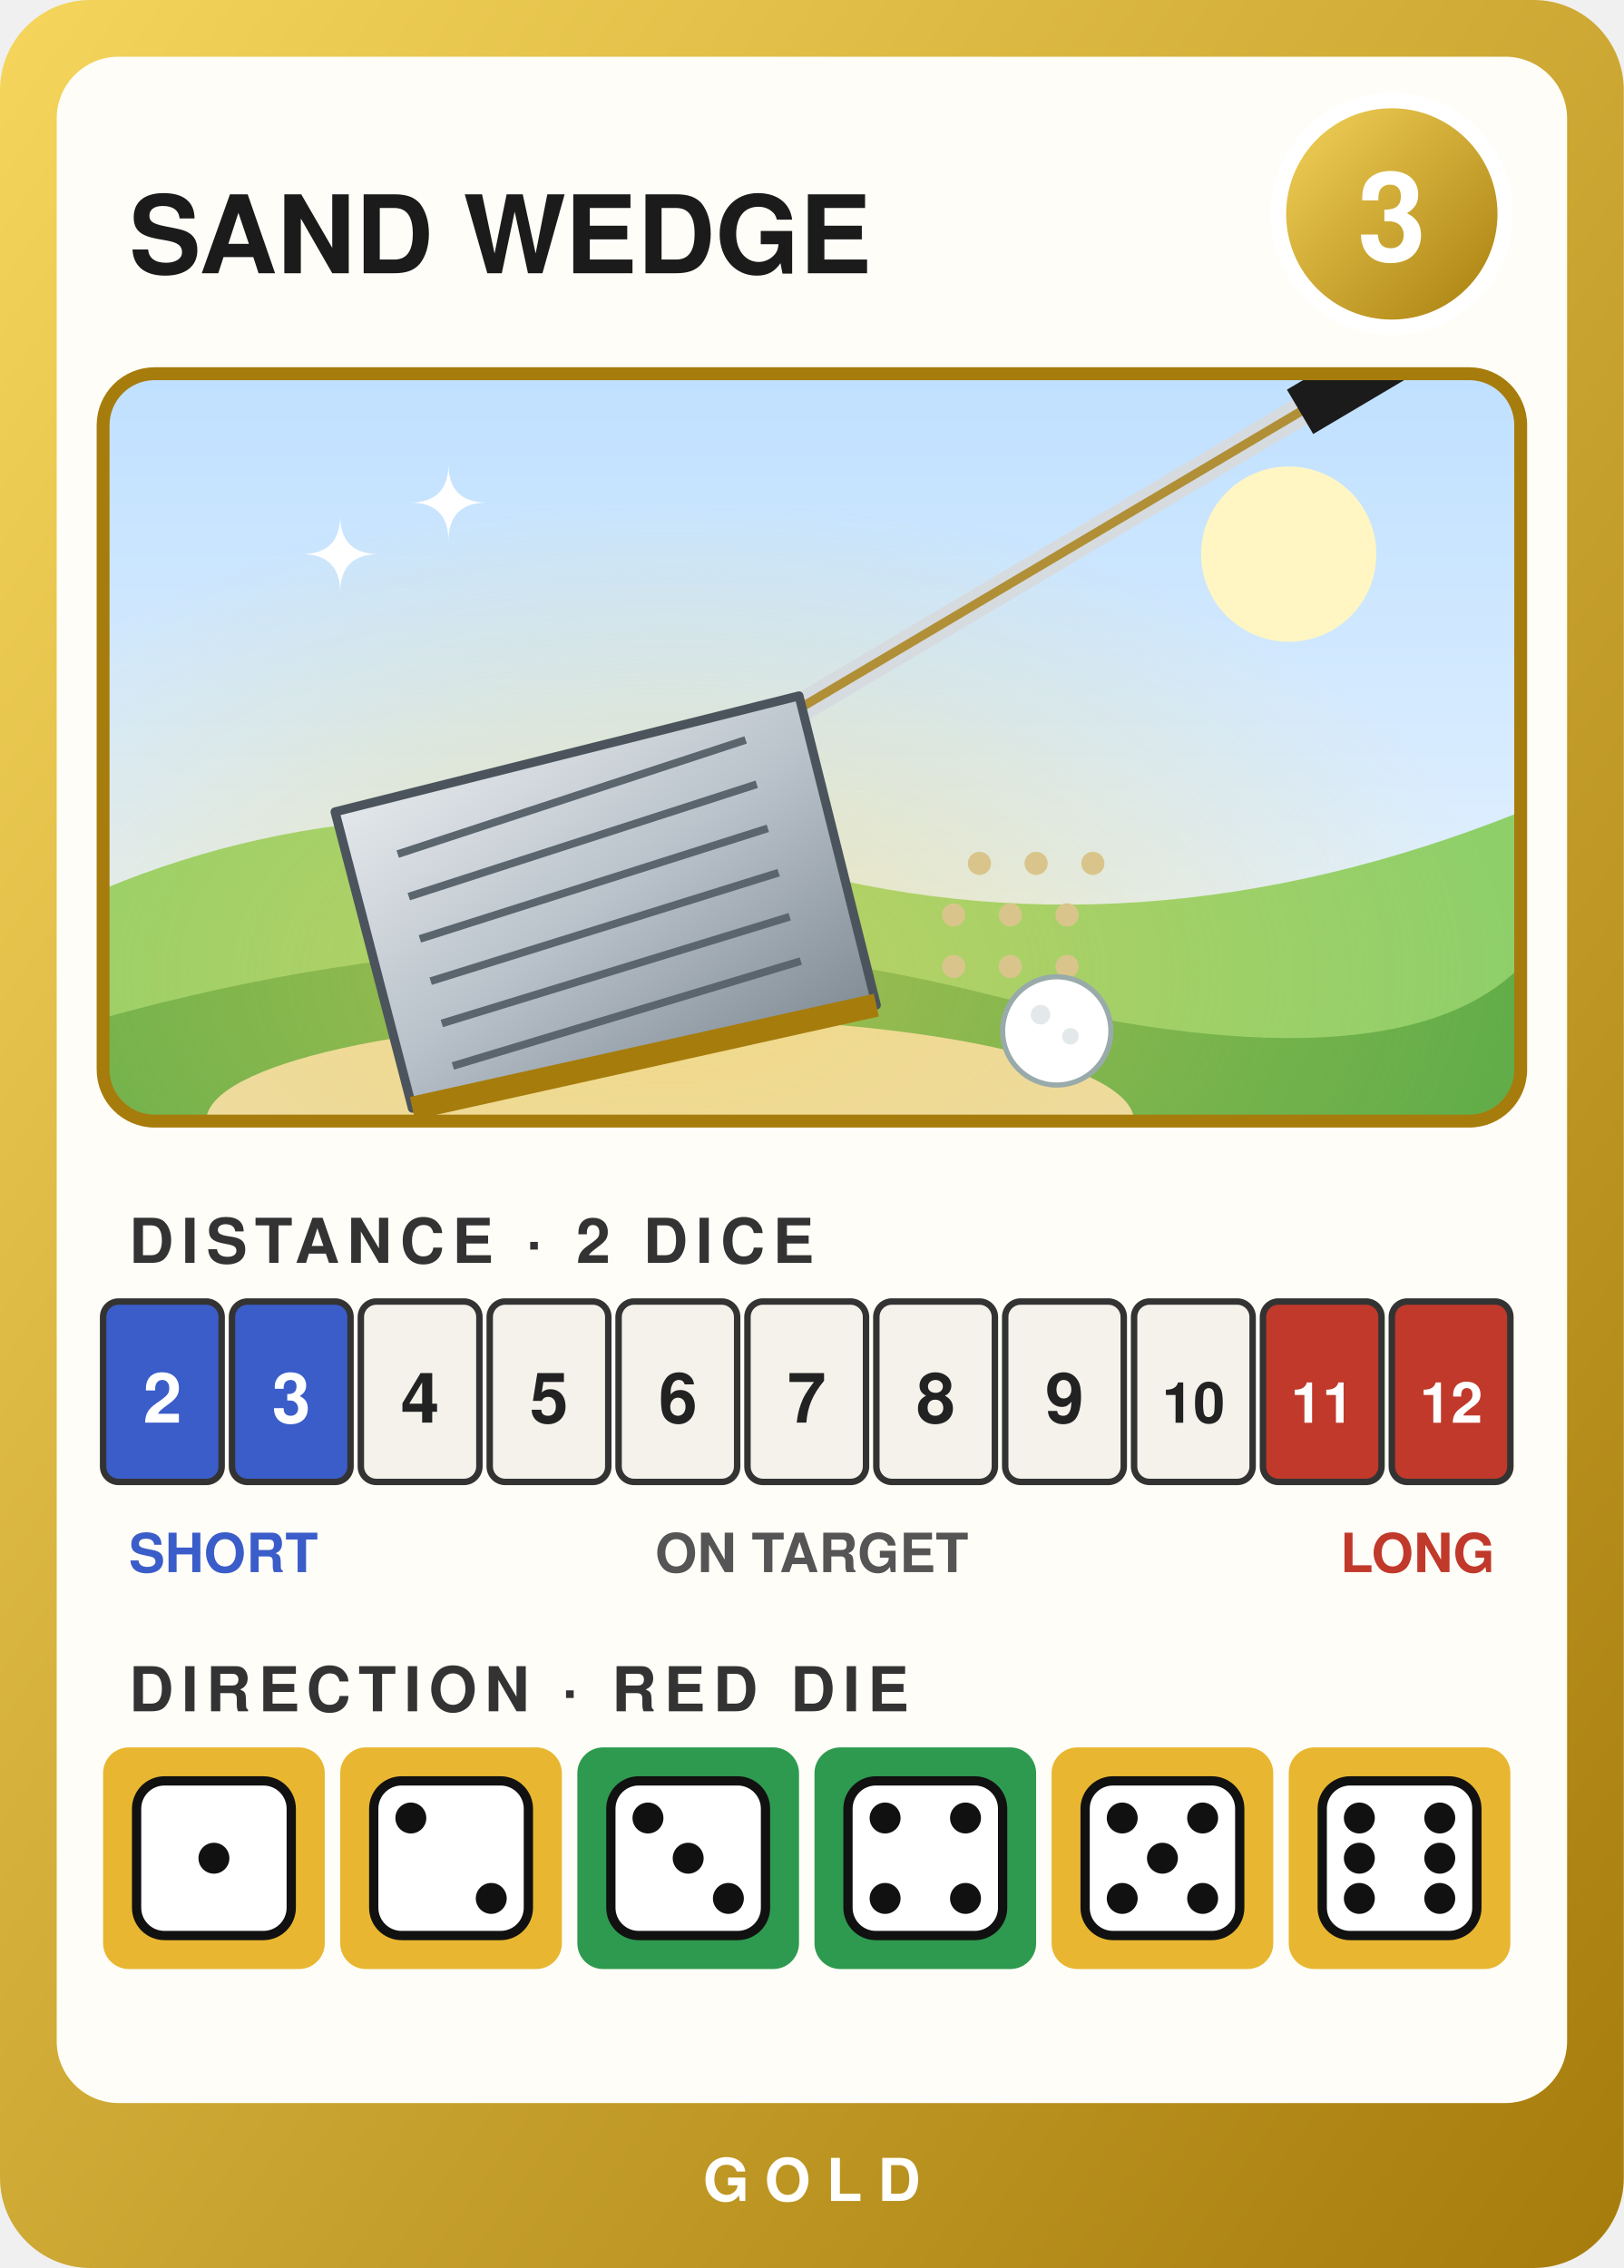
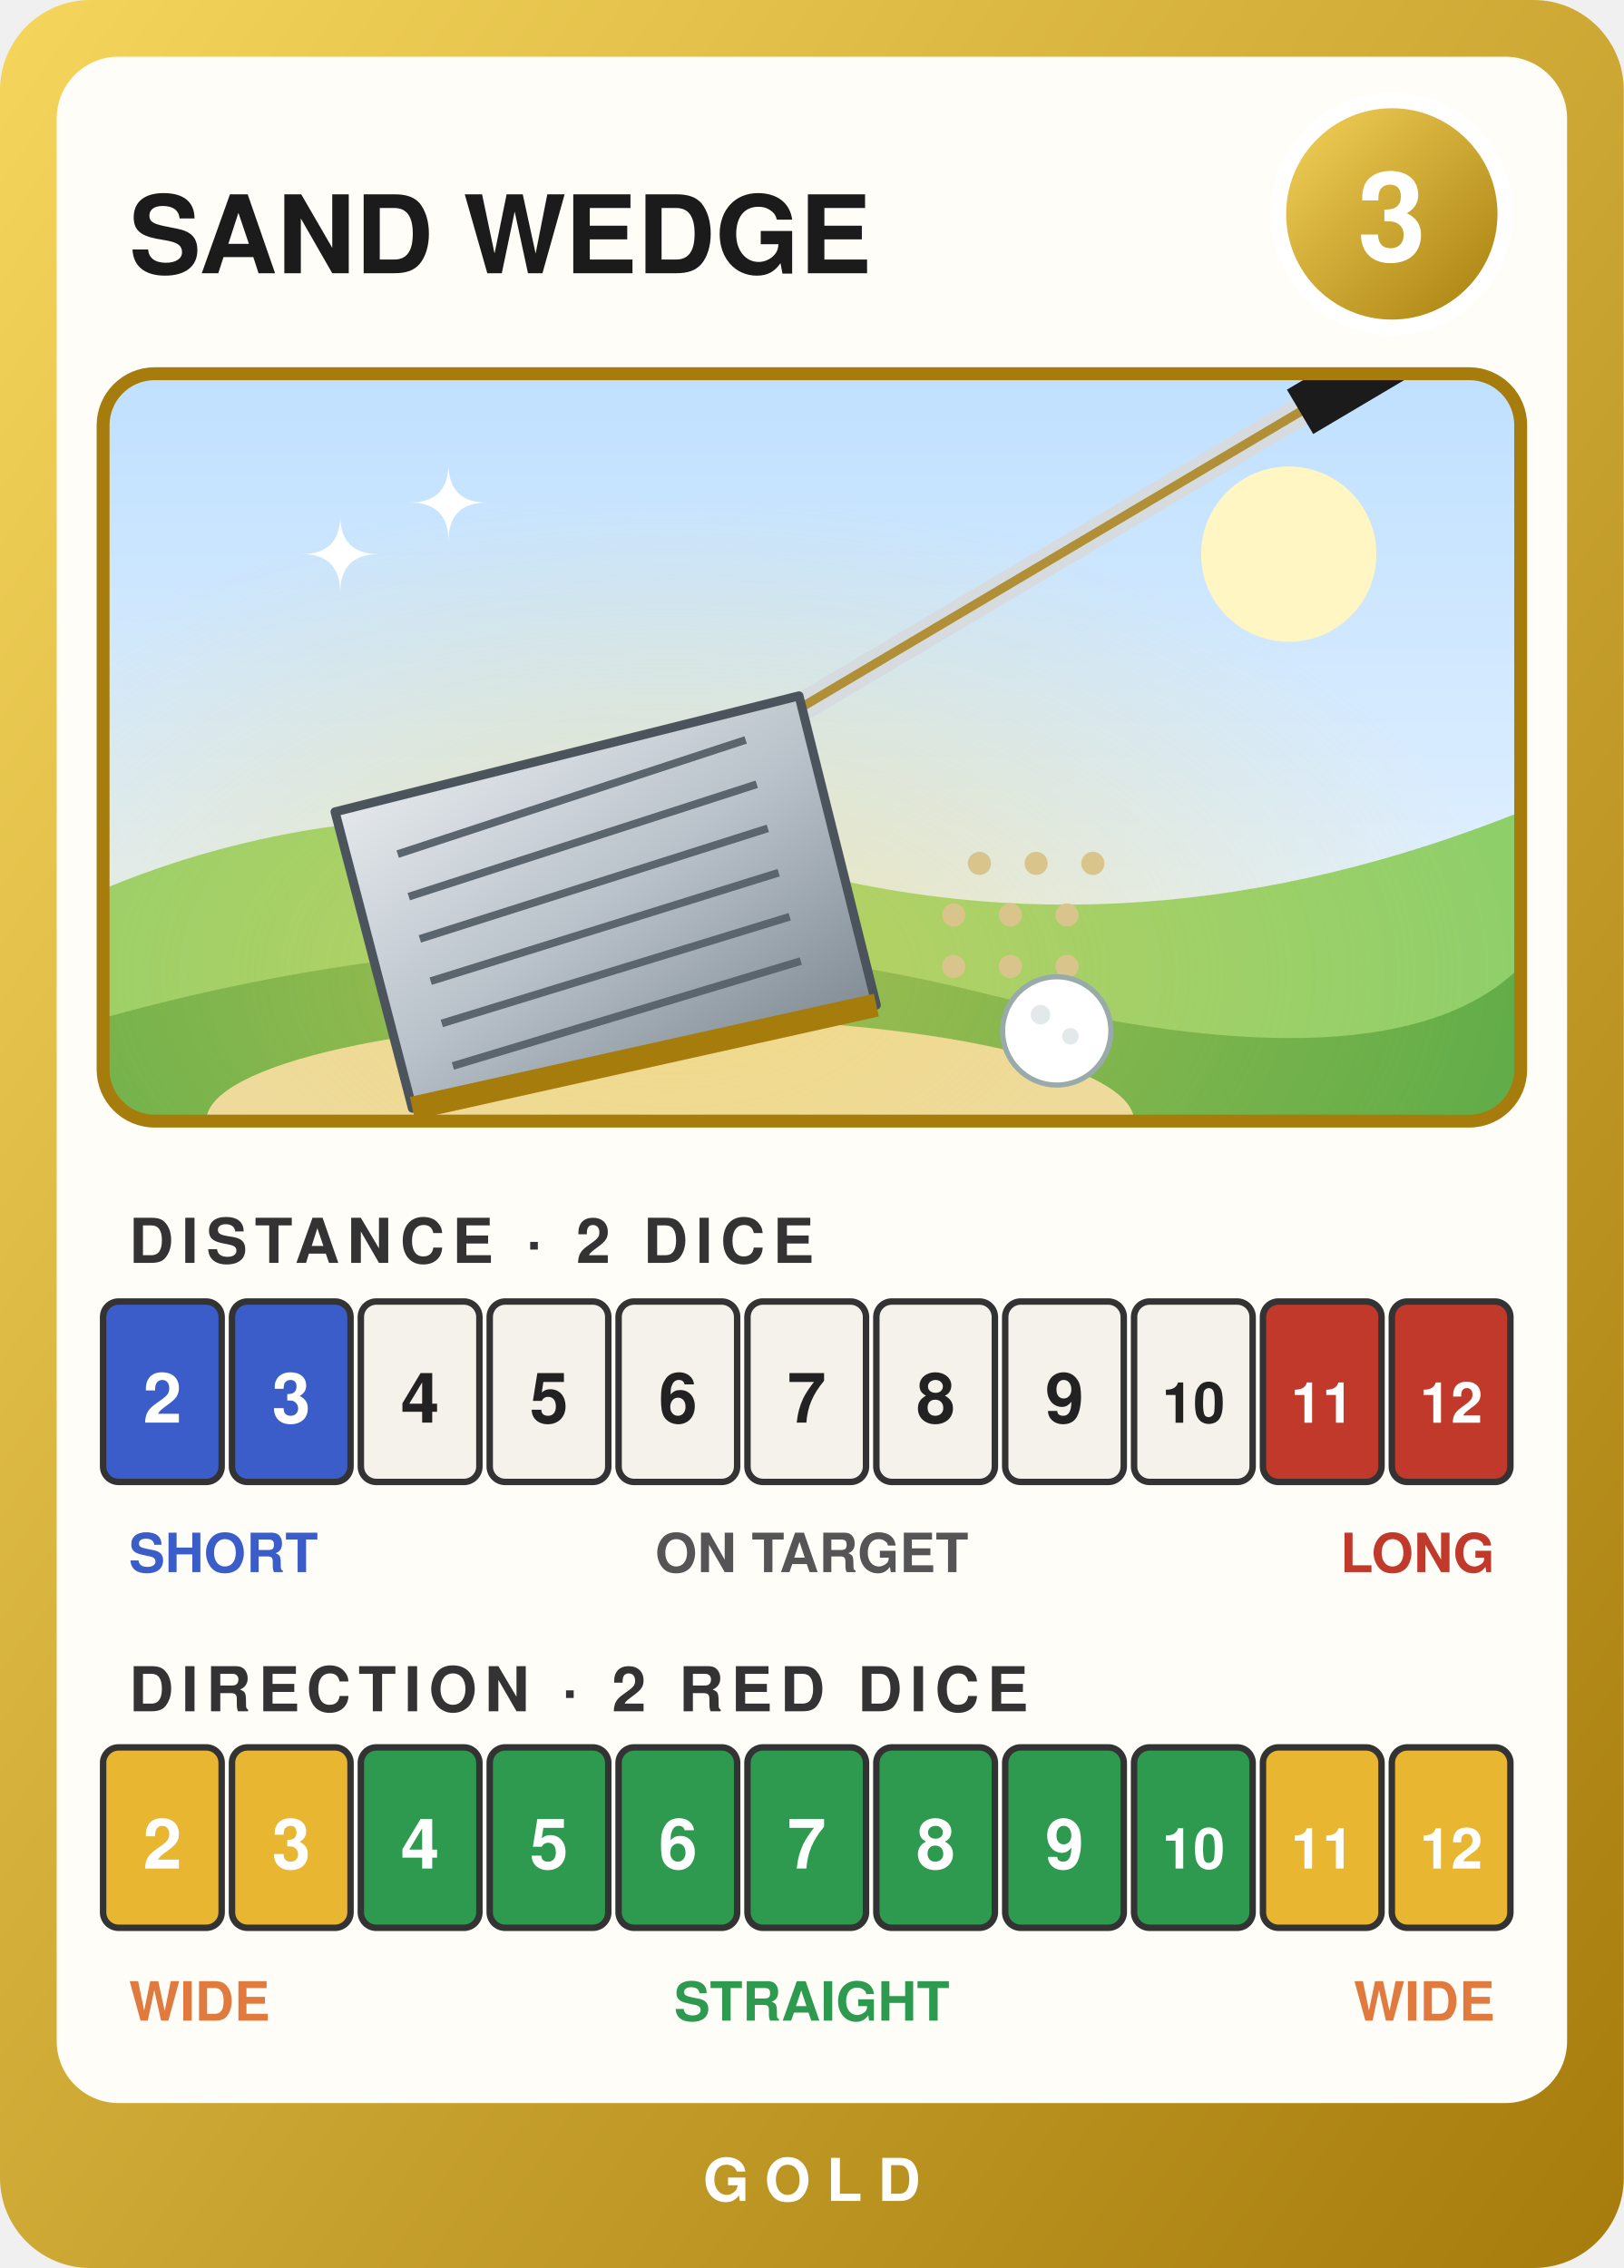
<svg xmlns="http://www.w3.org/2000/svg" width="63mm" height="88mm" viewBox="0 0 63 88" font-family="Helvetica, Arial, sans-serif">
  <defs>
    <linearGradient id="frsw3" x1="0" y1="0" x2="1" y2="1">
      <stop offset="0" stop-color="#f5d55c" />
      <stop offset="1" stop-color="#a67c0c" />
    </linearGradient>
    <clipPath id="artsw3">
      <rect x="4" y="14.5" width="55" height="29" rx="2" />
    </clipPath>
  </defs>
  <rect width="63" height="88" rx="3.5" fill="url(#frsw3)" />
  <rect x="2.2" y="2.2" width="58.6" height="79.4" rx="2.4" fill="#fffdf7" />
  <text x="5" y="10.6" font-size="4.2" font-weight="800" fill="#1b1b1b">SAND WEDGE</text>
  <circle cx="54" cy="8.3" r="4.4" fill="url(#frsw3)" stroke="#fff" stroke-width="0.6" />
  <text x="54" y="10.1" text-anchor="middle" font-size="4.8" font-weight="800" fill="#fff">3</text>
  <g clip-path="url(#artsw3)">
    <g transform="translate(4 14.5)">
      <defs>
        <linearGradient id="skysw3" x1="0" y1="0" x2="0" y2="1">
          <stop offset="0" stop-color="#bfe0ff" />
          <stop offset="1" stop-color="#f2f8ff" />
        </linearGradient>
        <linearGradient id="steelsw3" x1="0" y1="0" x2="1" y2="1">
          <stop offset="0" stop-color="#f4f6f8" />
          <stop offset="0.5" stop-color="#b9c2ca" />
          <stop offset="1" stop-color="#6f7a84" />
        </linearGradient>
        <radialGradient id="headsw3" cx="0.35" cy="0.3" r="0.8">
          <stop offset="0" stop-color="#5a6574" />
          <stop offset="1" stop-color="#11161d" />
        </radialGradient>
        <radialGradient id="woodsw3" cx="0.35" cy="0.3" r="0.8">
          <stop offset="0" stop-color="#c58a50" />
          <stop offset="1" stop-color="#5a3315" />
        </radialGradient>
        <radialGradient id="glowsw3" cx="0.4" cy="0.75" r="0.6">
          <stop offset="0" stop-color="#f5d55c" stop-opacity="0.45" />
          <stop offset="1" stop-color="#f5d55c" stop-opacity="0" />
        </radialGradient>
      </defs>
      <rect width="55" height="31" fill="url(#skysw3)" />
      <circle cx="46" cy="7" r="3.4" fill="#fff6c4" />
      <path d="M0 20 Q 12 15 26 19 T 55 17 V31 H0 Z" fill="#8fcf6a" />
      <path d="M0 25 Q 18 20 34 24 T 55 23 V31 H0 Z" fill="#62ad49" />
      <ellipse cx="22" cy="29" rx="18" ry="4" fill="#ecdcab" />
      <rect width="55" height="31" fill="url(#glowsw3)" />
      <line x1="27" y1="13" x2="54" y2="-3" stroke="#d6dbe0" stroke-width="1.1" />
      <line x1="27" y1="13" x2="54" y2="-3" stroke="#a67c0c" stroke-width="0.35" opacity="0.8" />
      <line x1="46.44" y1="1.48" x2="54" y2="-3" stroke="#1b1b1b" stroke-width="2" />
      <polygon points="9,17 27,12.5 30,24.5 12,28.5" fill="url(#steelsw3)" stroke="#4b545c" stroke-width="0.35" stroke-linejoin="round" />
      <line x1="11.43" y1="18.64" x2="24.93" y2="14.21" stroke="#5b656e" stroke-width="0.3" />
      <line x1="11.86" y1="20.29" x2="25.36" y2="15.93" stroke="#5b656e" stroke-width="0.3" />
      <line x1="12.29" y1="21.93" x2="25.79" y2="17.64" stroke="#5b656e" stroke-width="0.3" />
      <line x1="12.71" y1="23.57" x2="26.21" y2="19.36" stroke="#5b656e" stroke-width="0.3" />
      <line x1="13.14" y1="25.21" x2="26.64" y2="21.07" stroke="#5b656e" stroke-width="0.3" />
      <line x1="13.57" y1="26.86" x2="27.07" y2="22.79" stroke="#5b656e" stroke-width="0.3" />
      <line x1="12" y1="28.5" x2="30" y2="24.5" stroke="#a67c0c" stroke-width="0.9" />
      <circle cx="33" cy="23" r="0.45" fill="#d9c58b" />
      <circle cx="35.2" cy="23" r="0.45" fill="#d9c58b" />
      <circle cx="37.4" cy="23" r="0.45" fill="#d9c58b" />
      <circle cx="33" cy="21" r="0.45" fill="#d9c58b" />
      <circle cx="35.2" cy="21" r="0.45" fill="#d9c58b" />
      <circle cx="37.4" cy="21" r="0.45" fill="#d9c58b" />
      <circle cx="34" cy="19" r="0.45" fill="#d9c58b" />
      <circle cx="36.2" cy="19" r="0.45" fill="#d9c58b" />
      <circle cx="38.4" cy="19" r="0.45" fill="#d9c58b" />
      <circle cx="37" cy="25.5" r="2.1" fill="#fff" stroke="#9aa" stroke-width="0.2" />
      <circle cx="36.37" cy="24.87" r="0.38" fill="#e3e8ea" />
      <circle cx="37.53" cy="25.71" r="0.32" fill="#e3e8ea" />
      <path d="M 9.2 5.5 Q 9.2 7 10.7 7 Q 9.2 7 9.2 8.5 Q 9.2 7 7.7 7 Q 9.2 7 9.2 5.5 Z" fill="#fff" />
      <path d="M 13.4 3.5 Q 13.4 5 14.9 5 Q 13.4 5 13.4 6.5 Q 13.4 5 11.9 5 Q 13.4 5 13.4 3.5 Z" fill="#fff" />
    </g>
  </g>
  <rect x="4" y="14.5" width="55" height="29" rx="2" fill="none" stroke="#a67c0c" stroke-width="0.5" />
  <text x="5" y="49" font-size="2.4" font-weight="800" fill="#333" letter-spacing="0.3">DISTANCE · 2 DICE</text>
  <rect x="4" y="50.5" width="4.6" height="7" rx="0.6" fill="#3b5dc9" stroke="#333" stroke-width="0.25" />
  <text x="6.3" y="55.2" text-anchor="middle" font-size="2.7" font-weight="800" fill="#fff">2</text>
  <rect x="9" y="50.5" width="4.6" height="7" rx="0.6" fill="#3b5dc9" stroke="#333" stroke-width="0.25" />
  <text x="11.3" y="55.2" text-anchor="middle" font-size="2.7" font-weight="800" fill="#fff">3</text>
  <rect x="14" y="50.5" width="4.6" height="7" rx="0.6" fill="#f4f2ea" stroke="#333" stroke-width="0.25" />
  <text x="16.3" y="55.2" text-anchor="middle" font-size="2.7" font-weight="800" fill="#222">4</text>
  <rect x="19" y="50.5" width="4.6" height="7" rx="0.6" fill="#f4f2ea" stroke="#333" stroke-width="0.25" />
  <text x="21.3" y="55.2" text-anchor="middle" font-size="2.7" font-weight="800" fill="#222">5</text>
  <rect x="24" y="50.5" width="4.6" height="7" rx="0.6" fill="#f4f2ea" stroke="#333" stroke-width="0.25" />
  <text x="26.3" y="55.2" text-anchor="middle" font-size="2.7" font-weight="800" fill="#222">6</text>
  <rect x="29" y="50.5" width="4.6" height="7" rx="0.6" fill="#f4f2ea" stroke="#333" stroke-width="0.25" />
  <text x="31.3" y="55.2" text-anchor="middle" font-size="2.7" font-weight="800" fill="#222">7</text>
  <rect x="34" y="50.5" width="4.6" height="7" rx="0.6" fill="#f4f2ea" stroke="#333" stroke-width="0.25" />
  <text x="36.3" y="55.2" text-anchor="middle" font-size="2.7" font-weight="800" fill="#222">8</text>
  <rect x="39" y="50.5" width="4.6" height="7" rx="0.6" fill="#f4f2ea" stroke="#333" stroke-width="0.25" />
  <text x="41.3" y="55.2" text-anchor="middle" font-size="2.7" font-weight="800" fill="#222">9</text>
  <rect x="44" y="50.5" width="4.6" height="7" rx="0.6" fill="#f4f2ea" stroke="#333" stroke-width="0.25" />
  <text x="46.3" y="55.2" text-anchor="middle" font-size="2.2" font-weight="800" fill="#222">10</text>
  <rect x="49" y="50.5" width="4.6" height="7" rx="0.6" fill="#c0392b" stroke="#333" stroke-width="0.25" />
  <text x="51.3" y="55.2" text-anchor="middle" font-size="2.2" font-weight="800" fill="#fff">11</text>
  <rect x="54" y="50.5" width="4.6" height="7" rx="0.6" fill="#c0392b" stroke="#333" stroke-width="0.25" />
  <text x="56.3" y="55.2" text-anchor="middle" font-size="2.2" font-weight="800" fill="#fff">12</text>
  <text x="5" y="61" font-size="2.1" fill="#3b5dc9" font-weight="800">SHORT</text>
  <text x="31.5" y="61" text-anchor="middle" font-size="2.1" fill="#555" font-weight="800">ON TARGET</text>
  <text x="58" y="61" text-anchor="end" font-size="2.1" fill="#c0392b" font-weight="800">LONG</text>
-   <text x="5" y="66.4" font-size="2.4" font-weight="800" fill="#333" letter-spacing="0.3">DIRECTION · RED DIE</text>
-   <rect x="4" y="67.8" width="8.6" height="8.6" rx="1" fill="#e8b630" />
-   <rect x="5.3" y="69.1" width="6" height="6" rx="1.08" fill="#fff" stroke="#111" stroke-width="0.36" />
-   <circle cx="8.3" cy="72.1" r="0.6" fill="#111" />
-   <rect x="13.2" y="67.8" width="8.6" height="8.6" rx="1" fill="#e8b630" />
-   <rect x="14.5" y="69.1" width="6" height="6" rx="1.08" fill="#fff" stroke="#111" stroke-width="0.36" />
-   <circle cx="15.94" cy="70.54" r="0.6" fill="#111" />
-   <circle cx="19.06" cy="73.66" r="0.6" fill="#111" />
-   <rect x="22.4" y="67.8" width="8.6" height="8.6" rx="1" fill="#2e9a4f" />
-   <rect x="23.7" y="69.1" width="6" height="6" rx="1.08" fill="#fff" stroke="#111" stroke-width="0.36" />
-   <circle cx="25.14" cy="70.54" r="0.6" fill="#111" />
-   <circle cx="26.7" cy="72.1" r="0.6" fill="#111" />
-   <circle cx="28.26" cy="73.66" r="0.6" fill="#111" />
-   <rect x="31.6" y="67.8" width="8.6" height="8.6" rx="1" fill="#2e9a4f" />
-   <rect x="32.9" y="69.1" width="6" height="6" rx="1.08" fill="#fff" stroke="#111" stroke-width="0.36" />
-   <circle cx="34.34" cy="70.54" r="0.6" fill="#111" />
-   <circle cx="37.46" cy="70.54" r="0.6" fill="#111" />
-   <circle cx="34.34" cy="73.66" r="0.6" fill="#111" />
-   <circle cx="37.46" cy="73.66" r="0.6" fill="#111" />
-   <rect x="40.8" y="67.8" width="8.6" height="8.6" rx="1" fill="#e8b630" />
-   <rect x="42.1" y="69.1" width="6" height="6" rx="1.08" fill="#fff" stroke="#111" stroke-width="0.36" />
-   <circle cx="43.54" cy="70.54" r="0.6" fill="#111" />
-   <circle cx="46.66" cy="70.54" r="0.6" fill="#111" />
-   <circle cx="45.1" cy="72.1" r="0.6" fill="#111" />
-   <circle cx="43.54" cy="73.66" r="0.6" fill="#111" />
-   <circle cx="46.66" cy="73.66" r="0.6" fill="#111" />
-   <rect x="50" y="67.8" width="8.6" height="8.6" rx="1" fill="#e8b630" />
-   <rect x="51.3" y="69.1" width="6" height="6" rx="1.08" fill="#fff" stroke="#111" stroke-width="0.36" />
-   <circle cx="52.74" cy="70.54" r="0.6" fill="#111" />
-   <circle cx="55.86" cy="70.54" r="0.6" fill="#111" />
-   <circle cx="52.74" cy="72.1" r="0.6" fill="#111" />
-   <circle cx="55.86" cy="72.1" r="0.6" fill="#111" />
-   <circle cx="52.74" cy="73.66" r="0.6" fill="#111" />
-   <circle cx="55.86" cy="73.66" r="0.6" fill="#111" />
+   <text x="5" y="66.4" font-size="2.4" font-weight="800" fill="#333" letter-spacing="0.3">DIRECTION · 2 RED DICE</text>
+   <rect x="4" y="67.8" width="4.6" height="7" rx="0.6" fill="#e8b630" stroke="#333" stroke-width="0.25" />
+   <text x="6.3" y="72.5" text-anchor="middle" font-size="2.7" font-weight="800" fill="#fff">2</text>
+   <rect x="9" y="67.8" width="4.6" height="7" rx="0.6" fill="#e8b630" stroke="#333" stroke-width="0.25" />
+   <text x="11.3" y="72.5" text-anchor="middle" font-size="2.7" font-weight="800" fill="#fff">3</text>
+   <rect x="14" y="67.8" width="4.6" height="7" rx="0.6" fill="#2e9a4f" stroke="#333" stroke-width="0.25" />
+   <text x="16.3" y="72.5" text-anchor="middle" font-size="2.7" font-weight="800" fill="#fff">4</text>
+   <rect x="19" y="67.8" width="4.6" height="7" rx="0.6" fill="#2e9a4f" stroke="#333" stroke-width="0.25" />
+   <text x="21.3" y="72.5" text-anchor="middle" font-size="2.7" font-weight="800" fill="#fff">5</text>
+   <rect x="24" y="67.8" width="4.6" height="7" rx="0.6" fill="#2e9a4f" stroke="#333" stroke-width="0.25" />
+   <text x="26.3" y="72.5" text-anchor="middle" font-size="2.7" font-weight="800" fill="#fff">6</text>
+   <rect x="29" y="67.8" width="4.6" height="7" rx="0.6" fill="#2e9a4f" stroke="#333" stroke-width="0.25" />
+   <text x="31.3" y="72.5" text-anchor="middle" font-size="2.7" font-weight="800" fill="#fff">7</text>
+   <rect x="34" y="67.8" width="4.6" height="7" rx="0.6" fill="#2e9a4f" stroke="#333" stroke-width="0.25" />
+   <text x="36.3" y="72.5" text-anchor="middle" font-size="2.7" font-weight="800" fill="#fff">8</text>
+   <rect x="39" y="67.8" width="4.6" height="7" rx="0.6" fill="#2e9a4f" stroke="#333" stroke-width="0.25" />
+   <text x="41.3" y="72.5" text-anchor="middle" font-size="2.7" font-weight="800" fill="#fff">9</text>
+   <rect x="44" y="67.8" width="4.6" height="7" rx="0.6" fill="#2e9a4f" stroke="#333" stroke-width="0.25" />
+   <text x="46.3" y="72.5" text-anchor="middle" font-size="2.2" font-weight="800" fill="#fff">10</text>
+   <rect x="49" y="67.8" width="4.6" height="7" rx="0.6" fill="#e8b630" stroke="#333" stroke-width="0.25" />
+   <text x="51.3" y="72.5" text-anchor="middle" font-size="2.2" font-weight="800" fill="#fff">11</text>
+   <rect x="54" y="67.8" width="4.6" height="7" rx="0.6" fill="#e8b630" stroke="#333" stroke-width="0.25" />
+   <text x="56.3" y="72.5" text-anchor="middle" font-size="2.2" font-weight="800" fill="#fff">12</text>
+   <text x="5" y="78.4" font-size="2.1" fill="#e07a3f" font-weight="800">WIDE</text>
+   <text x="31.5" y="78.4" text-anchor="middle" font-size="2.1" fill="#2e9a4f" font-weight="800">STRAIGHT</text>
+   <text x="58" y="78.4" text-anchor="end" font-size="2.1" fill="#e07a3f" font-weight="800">WIDE</text>
  <text x="31.5" y="85.4" text-anchor="middle" font-size="2.3" font-weight="800" fill="#fff" letter-spacing="0.6">GOLD</text>
</svg>
